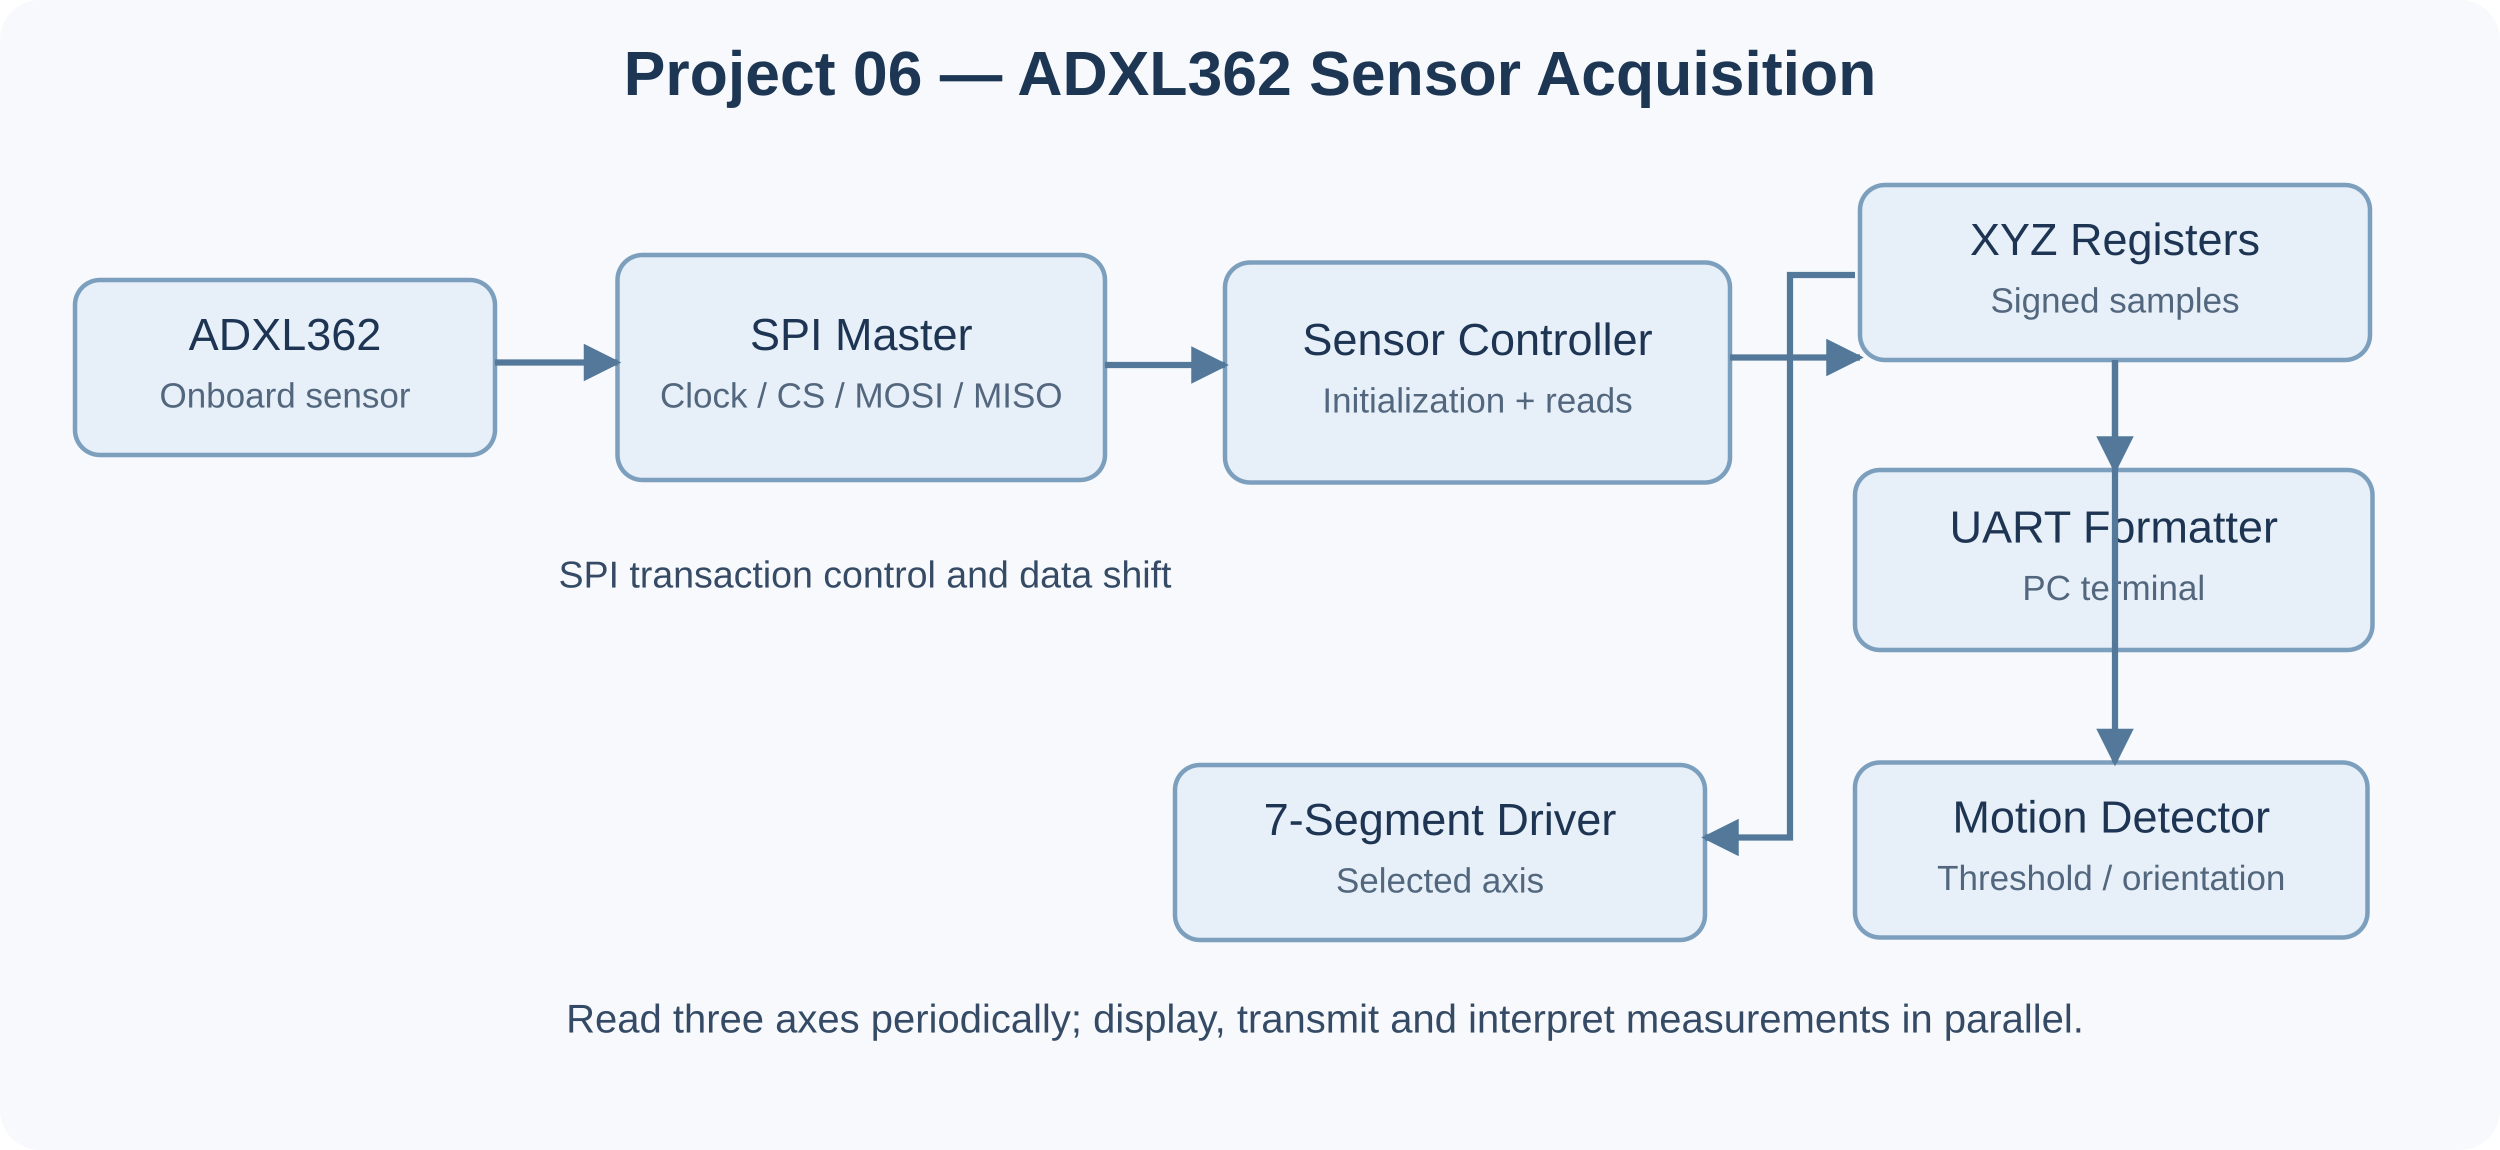
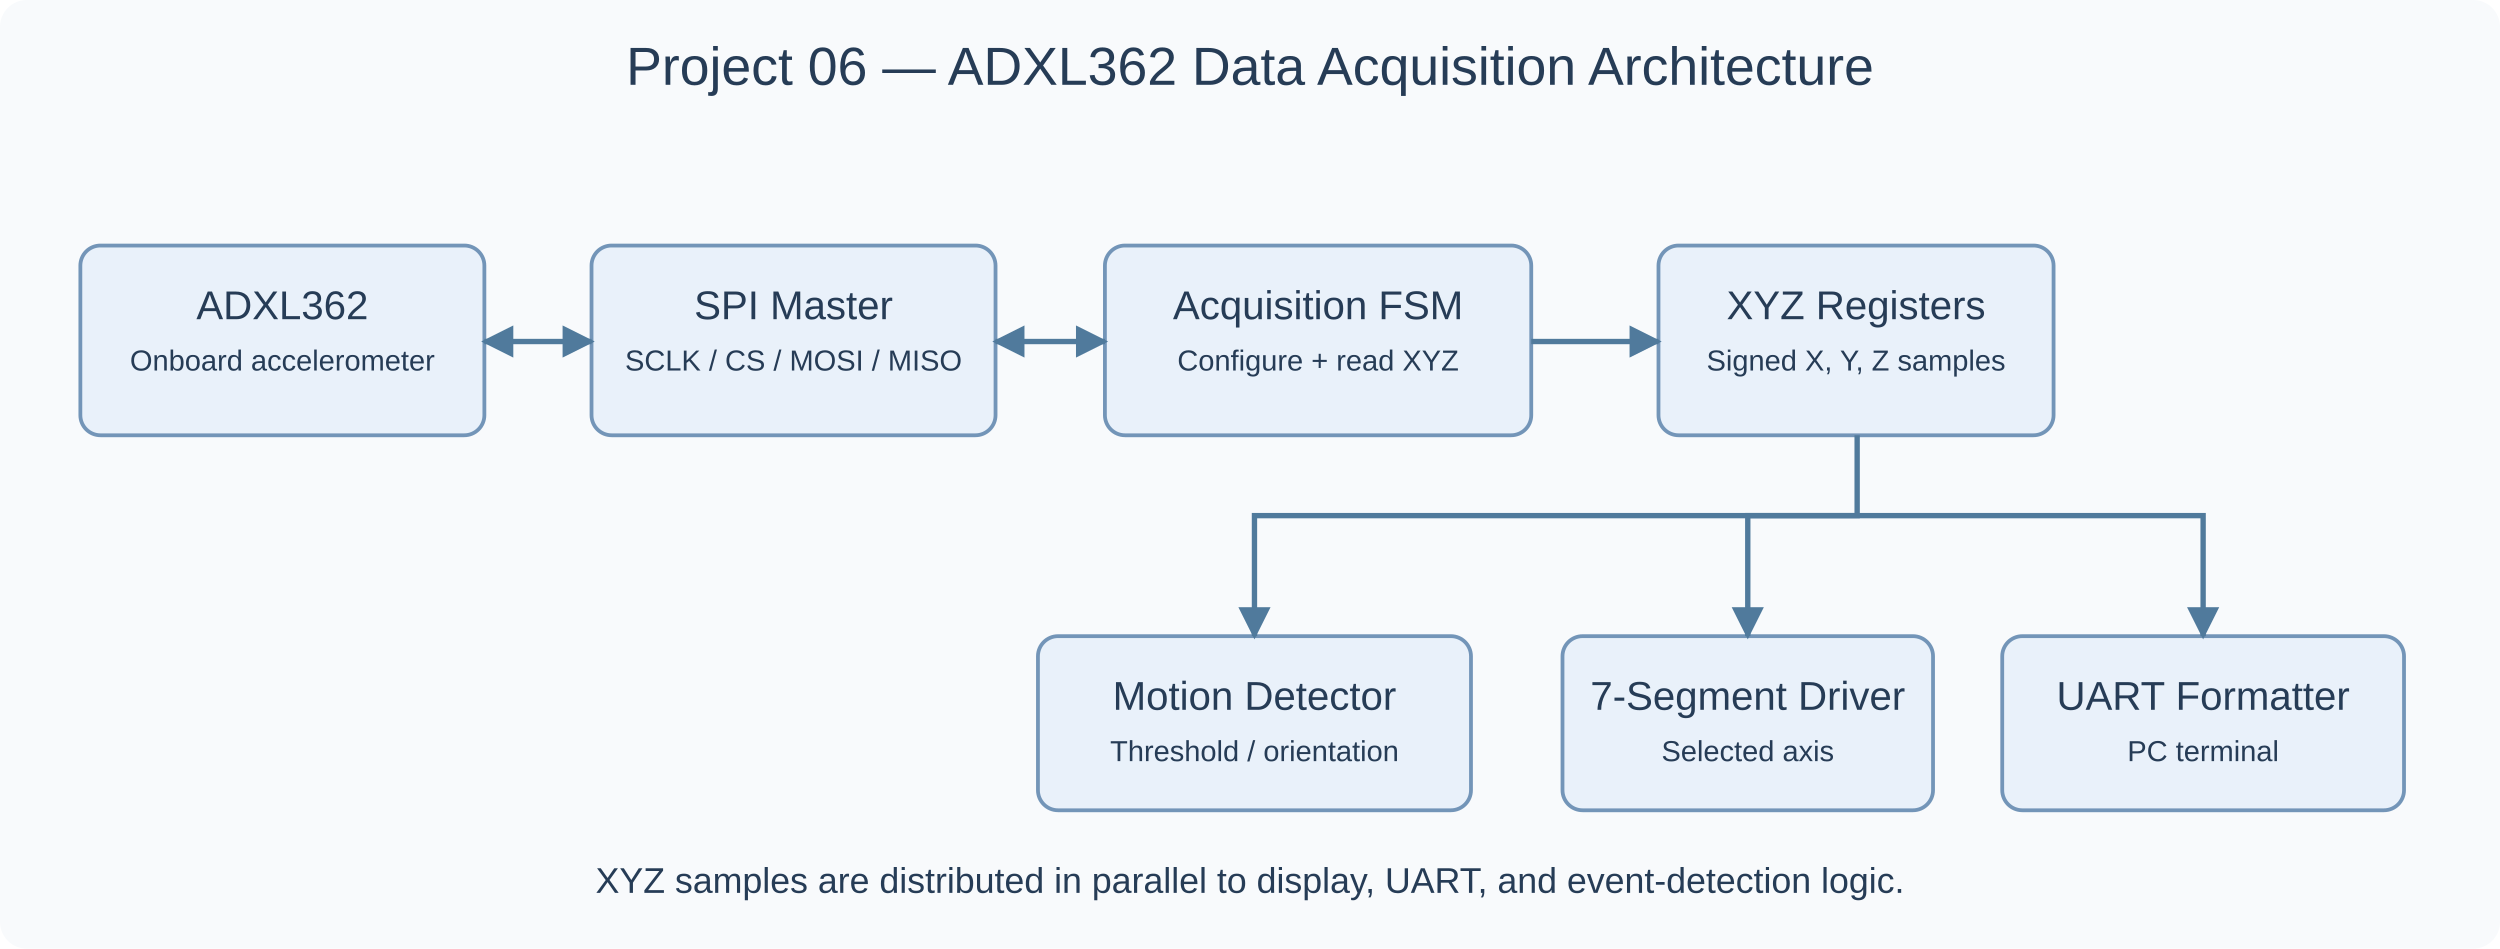
- <svg xmlns="http://www.w3.org/2000/svg" width="1000" height="460" viewBox="0 0 1000 460">
-   <rect width="1000" height="460" rx="16" fill="#f7f9fc" />
-   <text x="500" y="38" font-family="Arial,sans-serif" font-size="25" font-weight="bold" fill="#1c3654" text-anchor="middle">Project 06 — ADXL362 Sensor Acquisition</text>
+ <svg xmlns="http://www.w3.org/2000/svg" width="1120" height="425" viewBox="0 0 1120 425">
+   <rect width="1120" height="425" rx="12" fill="#f8fafc" />
  <defs>
-     <marker id="arr" viewBox="0 0 10 10" refX="9" refY="5" markerWidth="6" markerHeight="6" orient="auto">
-       <path d="M0 0L10 5L0 10Z" fill="#537899" />
+     <marker id="arr" viewBox="0 0 10 10" refX="9" refY="5" markerWidth="6" markerHeight="6" orient="auto-start-reverse">
+       <path d="M0 0L10 5L0 10Z" fill="#507a9c" />
    </marker>
  </defs>
-   <rect x="30" y="112" width="168" height="70" rx="10" fill="#e7eff8" stroke="#7d9fbe" stroke-width="1.8" />
-   <text x="114" y="140" text-anchor="middle" font-family="Arial" font-size="18" fill="#1d3553">ADXL362</text>
-   <text x="114" y="163" text-anchor="middle" font-family="Arial" font-size="14" fill="#52677e">Onboard sensor</text>
-   <rect x="247" y="102" width="195" height="90" rx="10" fill="#e7eff8" stroke="#7d9fbe" stroke-width="1.8" />
-   <text x="344.5" y="140" text-anchor="middle" font-family="Arial" font-size="18" fill="#1d3553">SPI Master</text>
-   <text x="344.5" y="163" text-anchor="middle" font-family="Arial" font-size="14" fill="#52677e">Clock / CS / MOSI / MISO</text>
-   <rect x="490" y="105" width="202" height="88" rx="10" fill="#e7eff8" stroke="#7d9fbe" stroke-width="1.8" />
-   <text x="591" y="142" text-anchor="middle" font-family="Arial" font-size="18" fill="#1d3553">Sensor Controller</text>
-   <text x="591" y="165" text-anchor="middle" font-family="Arial" font-size="14" fill="#52677e">Initialization + reads</text>
-   <rect x="744" y="74" width="204" height="70" rx="10" fill="#e7eff8" stroke="#7d9fbe" stroke-width="1.8" />
-   <text x="846" y="102" text-anchor="middle" font-family="Arial" font-size="18" fill="#1d3553">XYZ Registers</text>
-   <text x="846" y="125" text-anchor="middle" font-family="Arial" font-size="14" fill="#52677e">Signed samples</text>
-   <rect x="742" y="188" width="207" height="72" rx="10" fill="#e7eff8" stroke="#7d9fbe" stroke-width="1.8" />
-   <text x="845.5" y="217" text-anchor="middle" font-family="Arial" font-size="18" fill="#1d3553">UART Formatter</text>
-   <text x="845.5" y="240" text-anchor="middle" font-family="Arial" font-size="14" fill="#52677e">PC terminal</text>
-   <rect x="742" y="305" width="205" height="70" rx="10" fill="#e7eff8" stroke="#7d9fbe" stroke-width="1.8" />
-   <text x="844.5" y="333" text-anchor="middle" font-family="Arial" font-size="18" fill="#1d3553">Motion Detector</text>
-   <text x="844.5" y="356" text-anchor="middle" font-family="Arial" font-size="14" fill="#52677e">Threshold / orientation</text>
-   <rect x="470" y="306" width="212" height="70" rx="10" fill="#e7eff8" stroke="#7d9fbe" stroke-width="1.8" />
-   <text x="576" y="334" text-anchor="middle" font-family="Arial" font-size="18" fill="#1d3553">7-Segment Driver</text>
-   <text x="576" y="357" text-anchor="middle" font-family="Arial" font-size="14" fill="#52677e">Selected axis</text>
-   <path d="M198 145H247" fill="none" stroke="#537899" stroke-width="2.5" marker-end="url(#arr)" />
-   <path d="M442 146H490" fill="none" stroke="#537899" stroke-width="2.5" marker-end="url(#arr)" />
-   <path d="M692 143H744" fill="none" stroke="#537899" stroke-width="2.5" marker-end="url(#arr)" />
-   <path d="M846 144V188" fill="none" stroke="#537899" stroke-width="2.5" marker-end="url(#arr)" />
-   <path d="M846 144V305" fill="none" stroke="#537899" stroke-width="2.5" marker-end="url(#arr)" />
-   <path d="M742 110H716V335H682" fill="none" stroke="#537899" stroke-width="2.5" marker-end="url(#arr)" />
-   <text x="346" y="235" font-family="Arial" font-size="15" fill="#354b65" text-anchor="middle">SPI transaction control and data shift</text>
-   <text x="530" y="413" font-family="Arial" font-size="16" fill="#354b65" text-anchor="middle">Read three axes periodically; display, transmit and interpret measurements in parallel.</text>
+   <text x="560" y="38" fill="#263c56" font-family="Arial" font-size="24" text-anchor="middle">Project 06 — ADXL362 Data Acquisition Architecture</text>
+   <rect x="36" y="110" width="181" height="85" rx="9" stroke="#7395b8" stroke-width="1.7" fill="#e9f1fa" />
+   <text x="126.5" y="143" fill="#263c56" font-family="Arial" font-size="18" text-anchor="middle">ADXL362</text>
+   <text x="126.5" y="166" fill="#263c56" font-family="Arial" font-size="13" text-anchor="middle">Onboard accelerometer</text>
+   <rect x="265" y="110" width="181" height="85" rx="9" stroke="#7395b8" stroke-width="1.7" fill="#e9f1fa" />
+   <text x="355.5" y="143" fill="#263c56" font-family="Arial" font-size="18" text-anchor="middle">SPI Master</text>
+   <text x="355.5" y="166" fill="#263c56" font-family="Arial" font-size="13" text-anchor="middle">SCLK / CS / MOSI / MISO</text>
+   <rect x="495" y="110" width="191" height="85" rx="9" stroke="#7395b8" stroke-width="1.7" fill="#e9f1fa" />
+   <text x="590.5" y="143" fill="#263c56" font-family="Arial" font-size="18" text-anchor="middle">Acquisition FSM</text>
+   <text x="590.5" y="166" fill="#263c56" font-family="Arial" font-size="13" text-anchor="middle">Configure + read XYZ</text>
+   <rect x="743" y="110" width="177" height="85" rx="9" stroke="#7395b8" stroke-width="1.7" fill="#e9f1fa" />
+   <text x="831.5" y="143" fill="#263c56" font-family="Arial" font-size="18" text-anchor="middle">XYZ Registers</text>
+   <text x="831.5" y="166" fill="#263c56" font-family="Arial" font-size="13" text-anchor="middle">Signed X, Y, Z samples</text>
+   <rect x="465" y="285" width="194" height="78" rx="9" stroke="#7395b8" stroke-width="1.7" fill="#e9f1fa" />
+   <text x="562" y="318" fill="#263c56" font-family="Arial" font-size="18" text-anchor="middle">Motion Detector</text>
+   <text x="562" y="341" fill="#263c56" font-family="Arial" font-size="13" text-anchor="middle">Threshold / orientation</text>
+   <rect x="700" y="285" width="166" height="78" rx="9" stroke="#7395b8" stroke-width="1.7" fill="#e9f1fa" />
+   <text x="783" y="318" fill="#263c56" font-family="Arial" font-size="18" text-anchor="middle">7-Segment Driver</text>
+   <text x="783" y="341" fill="#263c56" font-family="Arial" font-size="13" text-anchor="middle">Selected axis</text>
+   <rect x="897" y="285" width="180" height="78" rx="9" stroke="#7395b8" stroke-width="1.7" fill="#e9f1fa" />
+   <text x="987" y="318" fill="#263c56" font-family="Arial" font-size="18" text-anchor="middle">UART Formatter</text>
+   <text x="987" y="341" fill="#263c56" font-family="Arial" font-size="13" text-anchor="middle">PC terminal</text>
+   <path d="M217 153H265" fill="none" stroke="#507a9c" stroke-width="2.4" marker-end="url(#arr)" marker-start="url(#arr)" />
+   <path d="M446 153H495" fill="none" stroke="#507a9c" stroke-width="2.4" marker-end="url(#arr)" marker-start="url(#arr)" />
+   <path d="M686 153H743" fill="none" stroke="#507a9c" stroke-width="2.4" marker-end="url(#arr)" />
+   <path d="M832 195V231H562V285" fill="none" stroke="#507a9c" stroke-width="2.4" marker-end="url(#arr)" />
+   <path d="M832 231H783V285" fill="none" stroke="#507a9c" stroke-width="2.4" marker-end="url(#arr)" />
+   <path d="M832 231H987V285" fill="none" stroke="#507a9c" stroke-width="2.4" marker-end="url(#arr)" />
+   <text x="560" y="400" fill="#263c56" font-family="Arial" font-size="16" text-anchor="middle">XYZ samples are distributed in parallel to display, UART, and event-detection logic.</text>
</svg>
